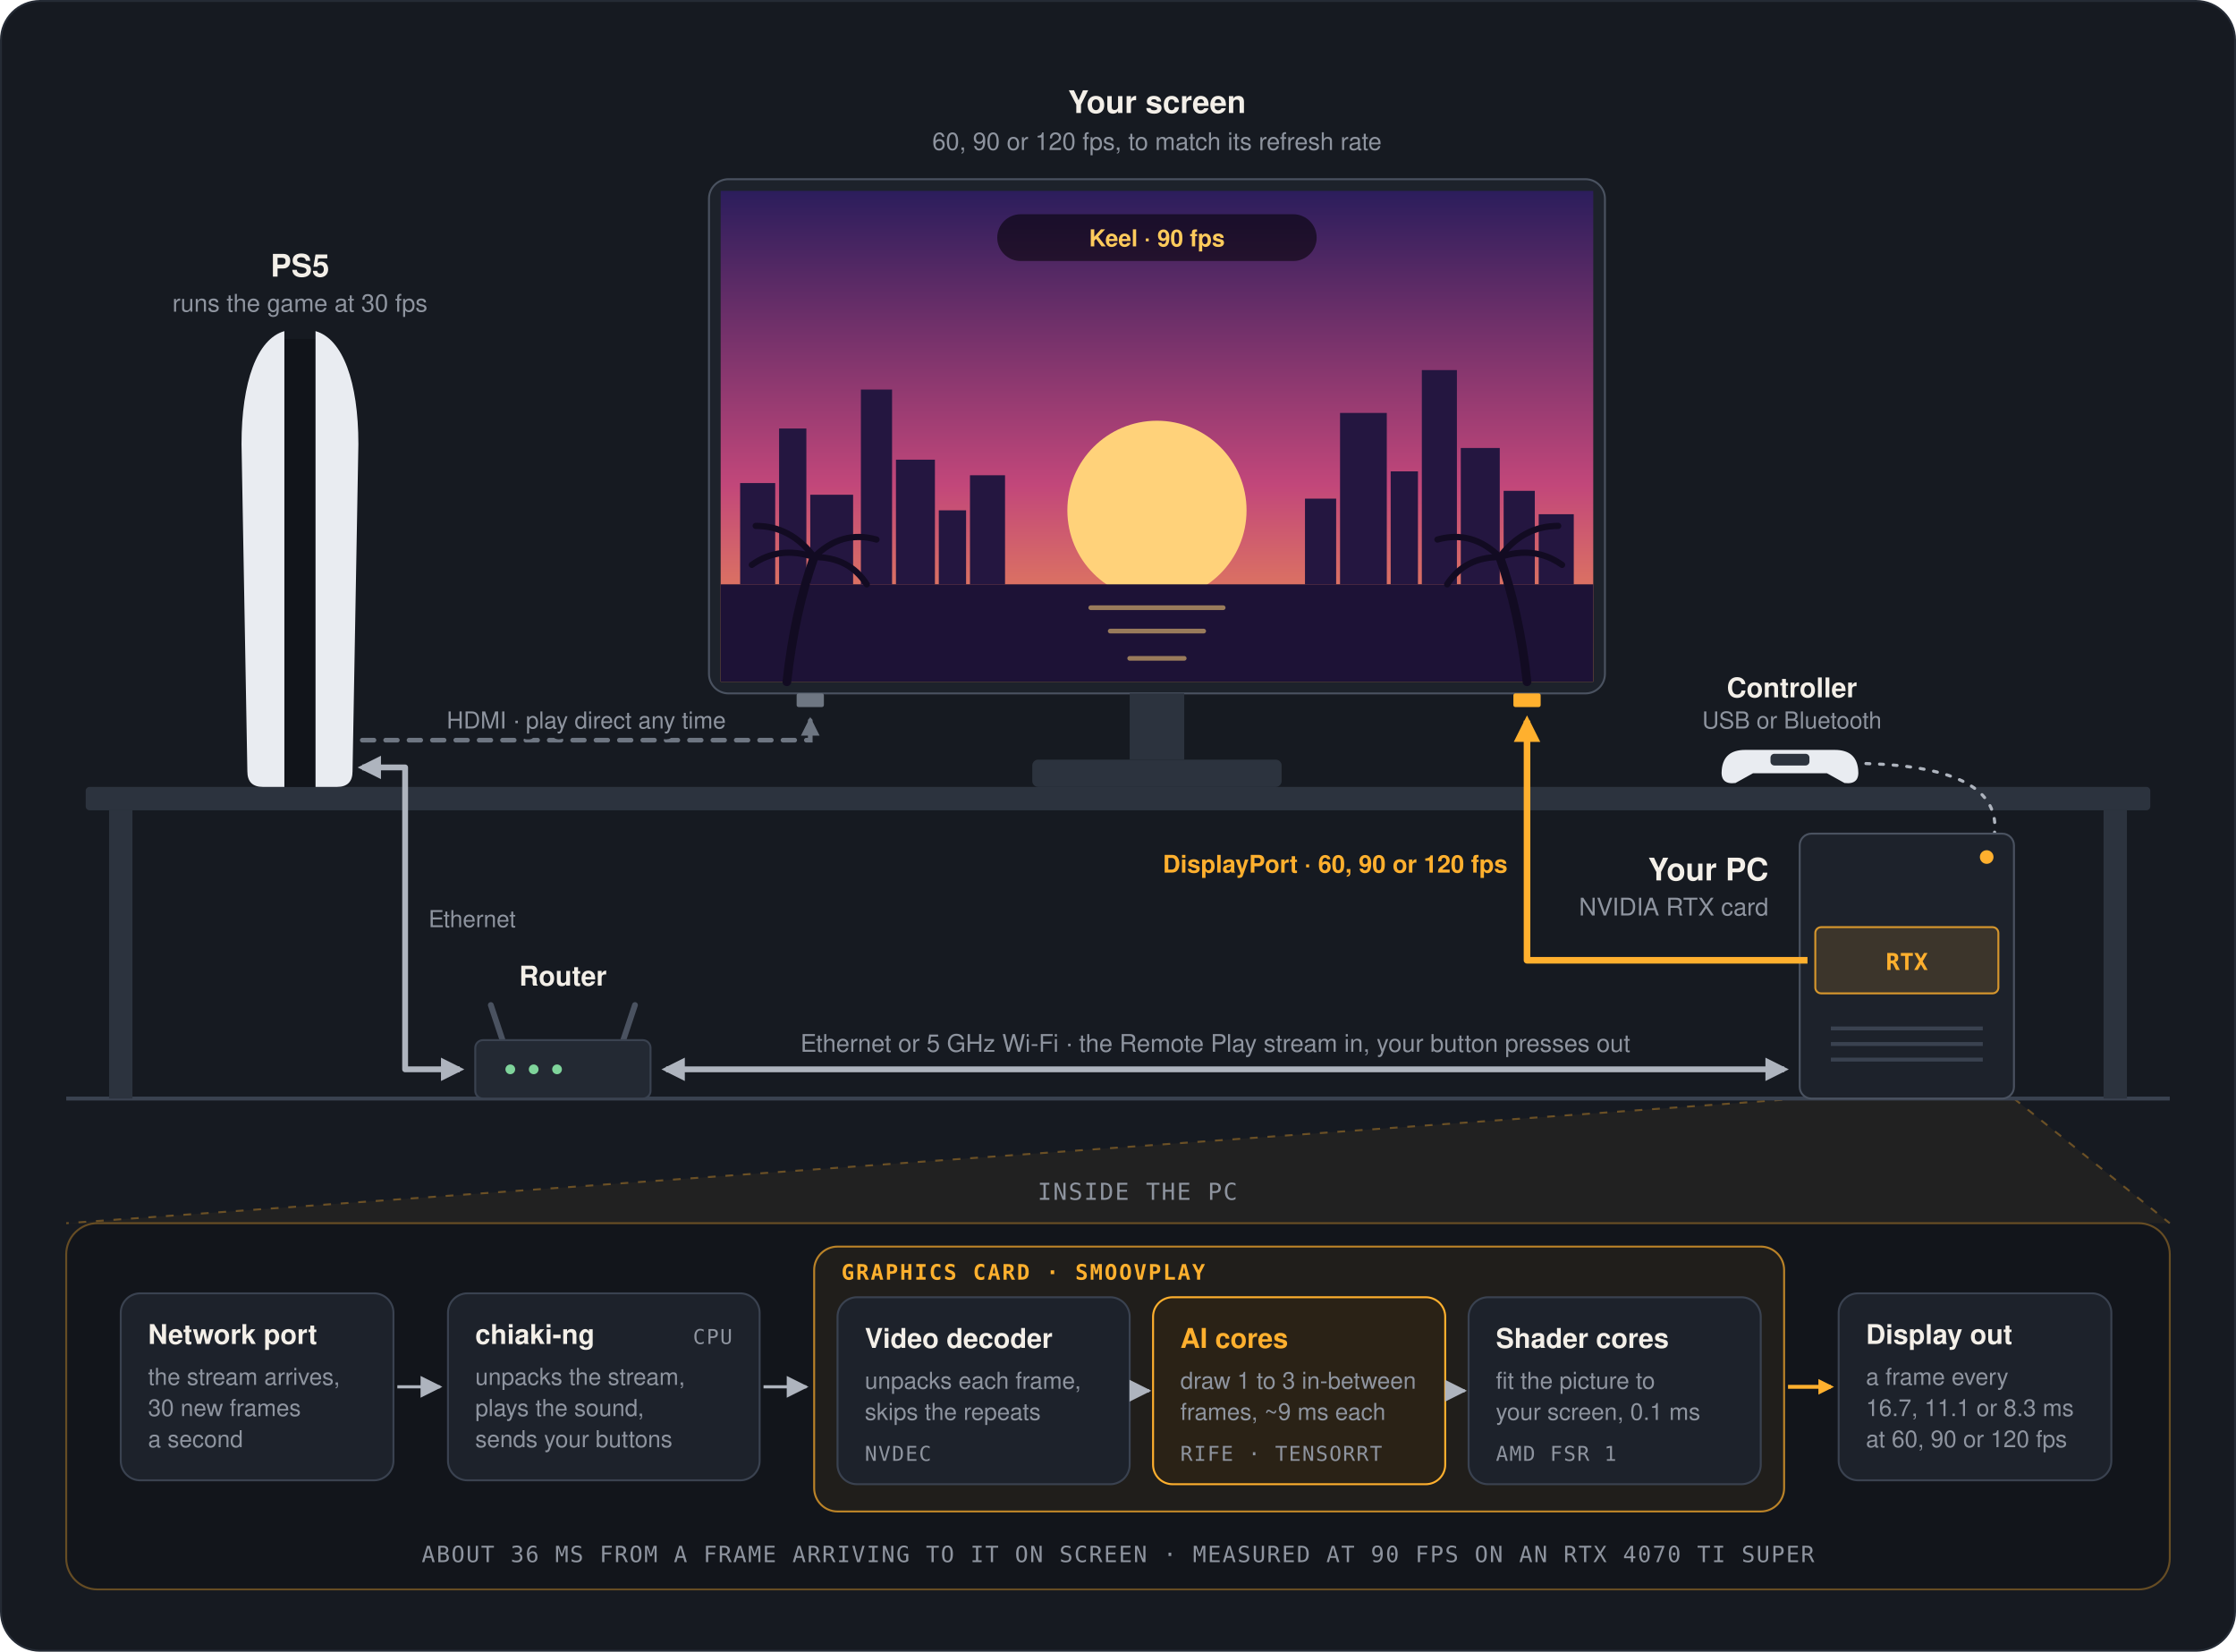
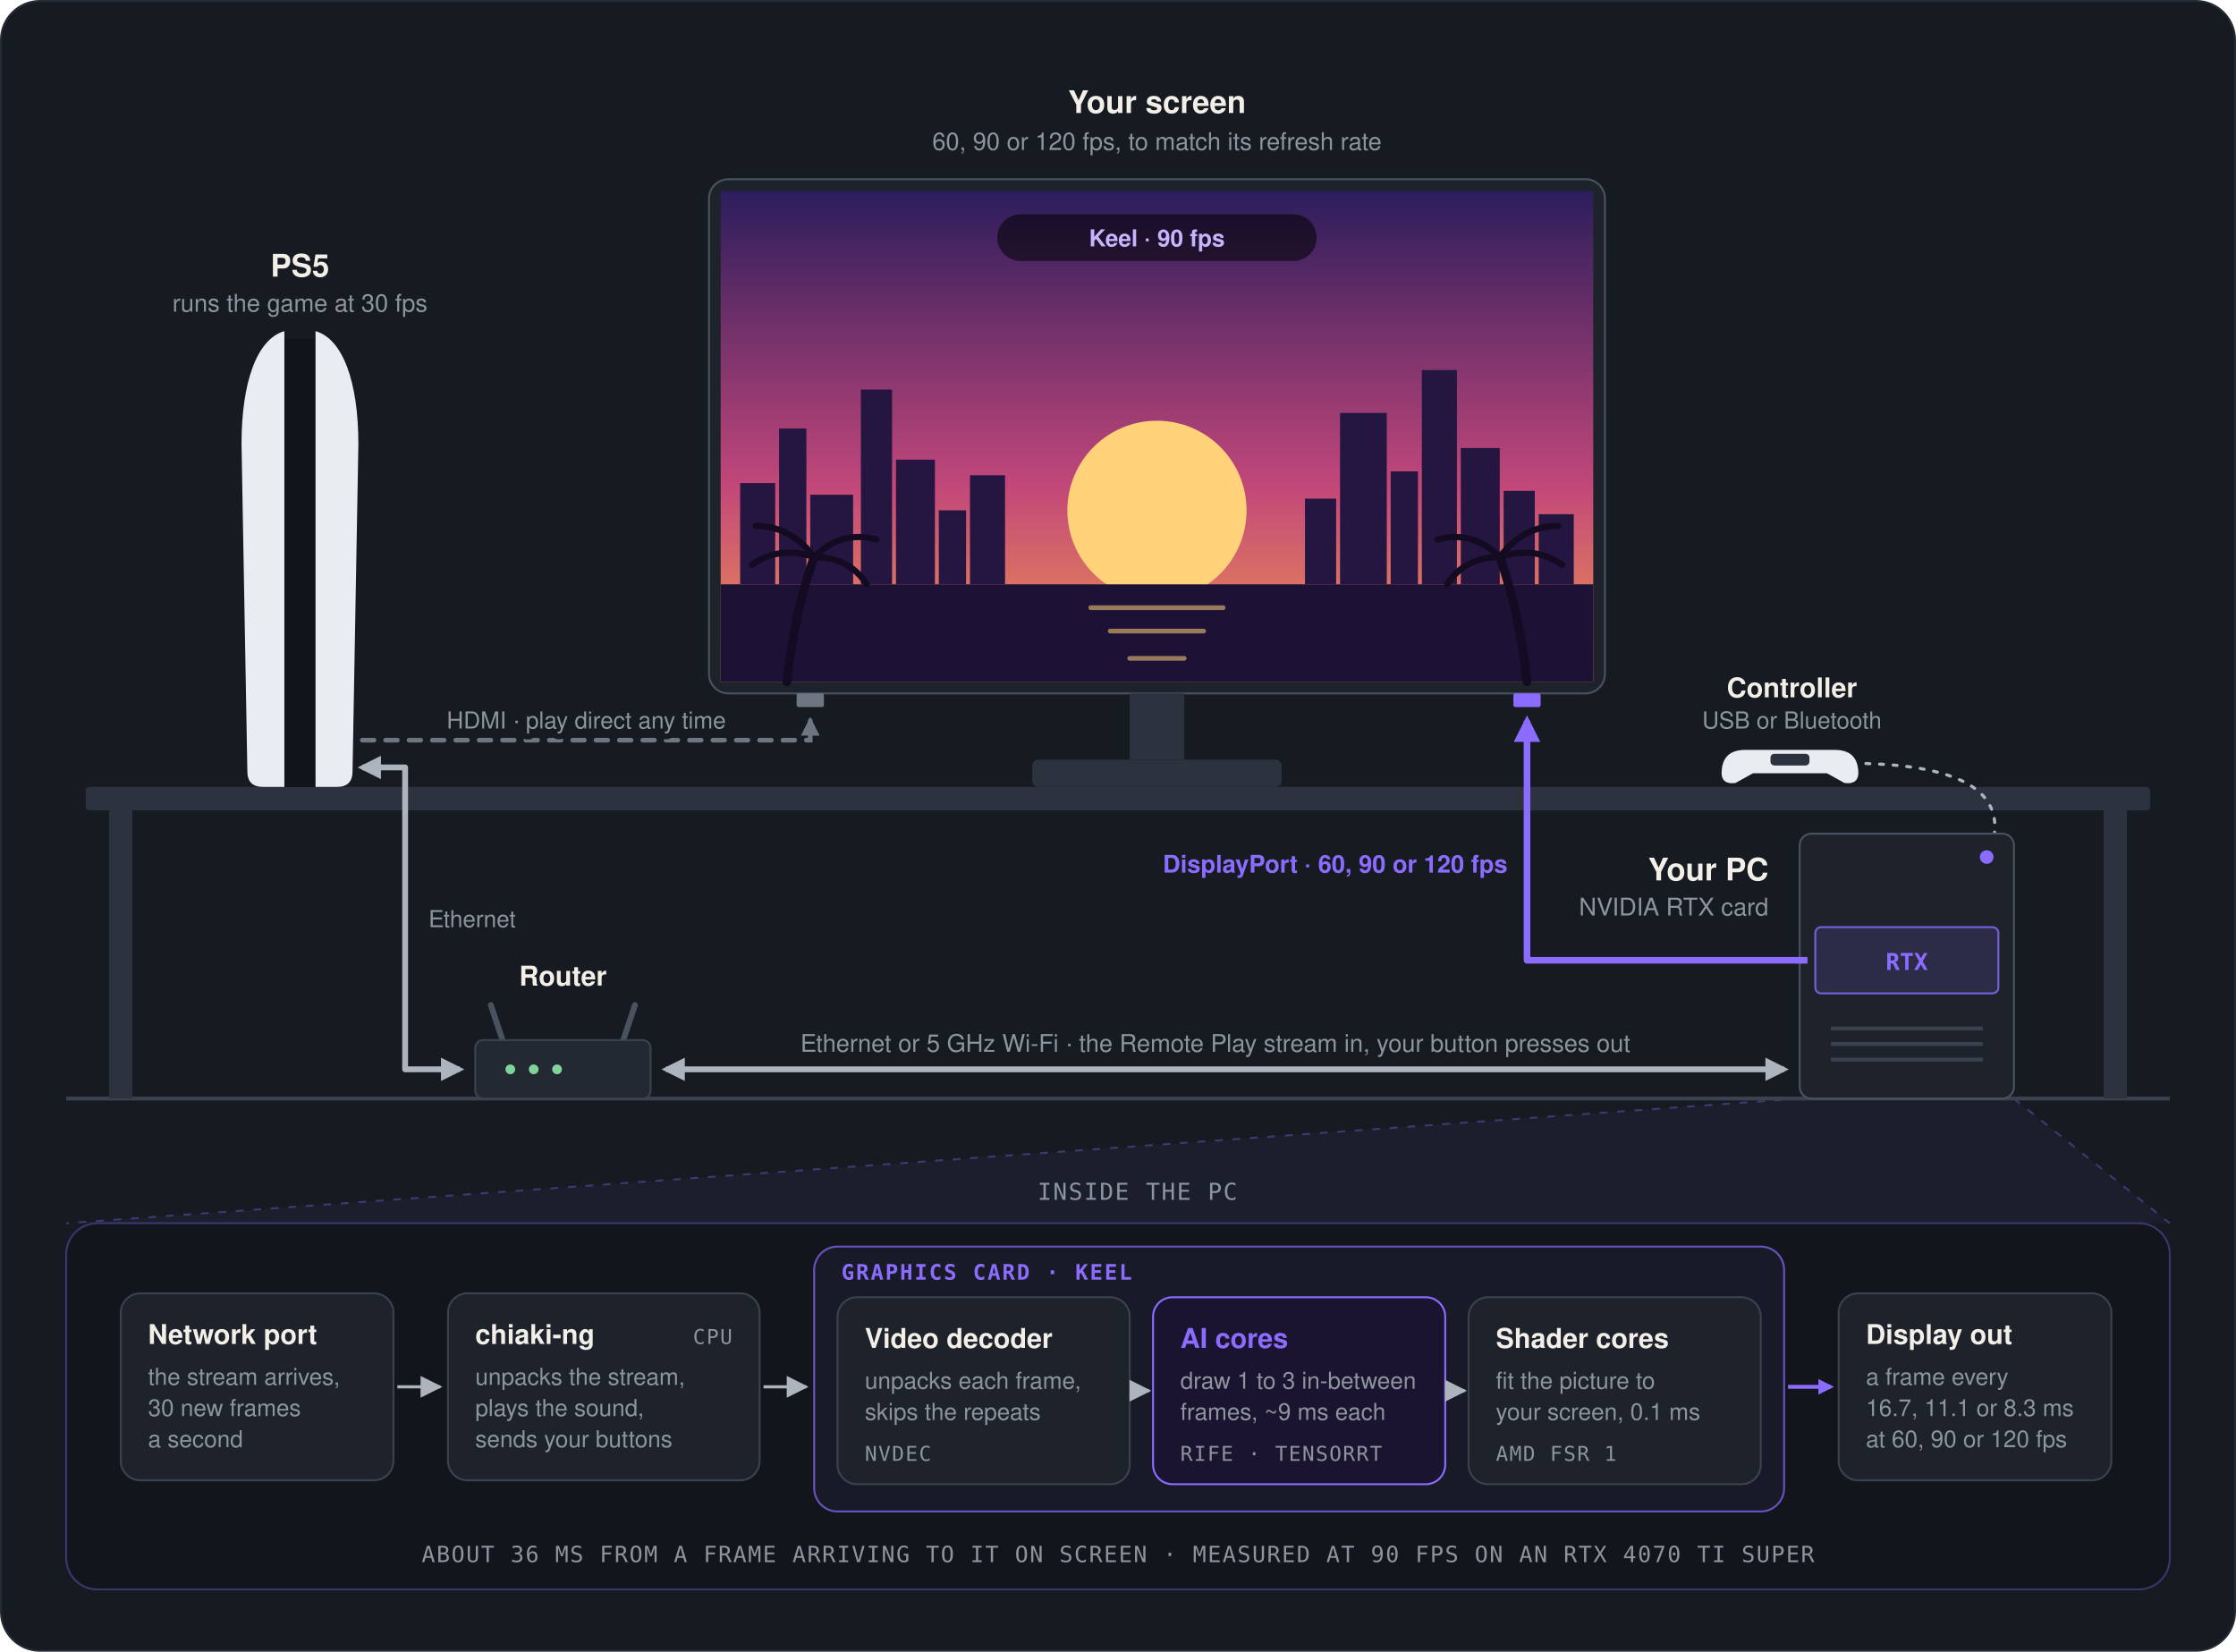
<svg xmlns="http://www.w3.org/2000/svg" viewBox="-24 -24 1148 848" width="1148" height="848">
  <style>
.t { font-family: 'Segoe UI', -apple-system, BlinkMacSystemFont, 'Helvetica Neue', Helvetica, Arial, sans-serif; fill: #F3EFE8; }
.s { font-family: 'Segoe UI', -apple-system, BlinkMacSystemFont, 'Helvetica Neue', Helvetica, Arial, sans-serif; fill: #8E949F; }
.m { font-family: ui-monospace, 'SF Mono', 'Cascadia Mono', Consolas, Menlo, monospace; fill: #8E949F; letter-spacing: 0.06em; }
.halo text { paint-order: stroke; stroke: #161A21; stroke-width: 6px; stroke-linejoin: round; }
</style>
  <rect x="-23.5" y="-23.5" width="1147" height="847" rx="20" fill="#161A21" stroke="#252B35" />
  <defs>
    <linearGradient id="phy-sky" x1="0" y1="0" x2="0" y2="1">
      <stop offset="0" stop-color="#2b1d5c" />
      <stop offset="0.6" stop-color="#c2477a" />
      <stop offset="1" stop-color="#f39a4c" />
    </linearGradient>
    <marker id="pm-n" viewBox="0 0 10 10" refX="8" refY="5" markerWidth="4" markerHeight="4" orient="auto-start-reverse">
      <path d="M0,0L10,5L0,10z" fill="#AEB4BE" />
    </marker>
    <marker id="pm-a" viewBox="0 0 10 10" refX="8" refY="5" markerWidth="4" markerHeight="4" orient="auto-start-reverse">
-       <path d="M0,0L10,5L0,10z" fill="#FFB02E" />
+       <path d="M0,0L10,5L0,10z" fill="#8B6CFF" />
    </marker>
    <marker id="pm-m" viewBox="0 0 10 10" refX="8" refY="5" markerWidth="4" markerHeight="4" orient="auto">
      <path d="M0,0L10,5L0,10z" fill="#6E7682" />
    </marker>
    <marker id="pm-s" viewBox="0 0 10 10" refX="9" refY="5" markerWidth="7" markerHeight="7" orient="auto">
      <path d="M0,0L10,5L0,10z" fill="#AEB4BE" />
    </marker>
  </defs>
-   <polygon points="900,540 1010,540 1090,604 10,604" fill="#FFB02E" fill-opacity="0.05" />
-   <line x1="900" y1="540" x2="10" y2="604" stroke="#FFB02E" stroke-opacity="0.35" stroke-dasharray="4 5" />
-   <line x1="1010" y1="540" x2="1090" y2="604" stroke="#FFB02E" stroke-opacity="0.35" stroke-dasharray="4 5" />
+   <polygon points="900,540 1010,540 1090,604 10,604" fill="#8B6CFF" fill-opacity="0.05" />
+   <line x1="900" y1="540" x2="10" y2="604" stroke="#8B6CFF" stroke-opacity="0.35" stroke-dasharray="4 5" />
+   <line x1="1010" y1="540" x2="1090" y2="604" stroke="#8B6CFF" stroke-opacity="0.35" stroke-dasharray="4 5" />
  <text class="m" x="560" y="592" font-size="12" text-anchor="middle">INSIDE THE PC</text>
  <line x1="10" y1="540" x2="1090" y2="540" stroke="#3A4250" stroke-width="2" />
  <rect x="20" y="380" width="1060" height="12" rx="2" fill="#2C333E" />
  <rect x="32" y="392" width="12" height="148" fill="#2C333E" />
  <rect x="1056" y="392" width="12" height="148" fill="#2C333E" />
  <text class="t" x="570" y="34" font-size="16" font-weight="700" text-anchor="middle">Your screen</text>
  <text class="s" x="570" y="53" font-size="12.5" text-anchor="middle">60, 90 or 120 fps, to match its refresh rate</text>
  <rect x="340" y="68" width="460" height="264" rx="10" fill="#1D222B" stroke="#4A5260" />
  <rect x="346" y="74" width="448" height="252" fill="url(#phy-sky)" />
  <circle cx="570" cy="238" r="46" fill="#ffd27a" />
  <g fill="#241640">
    <rect x="356" y="224" width="18" height="52" />
    <rect x="376" y="196" width="14" height="80" />
    <rect x="392" y="230" width="22" height="46" />
    <rect x="418" y="176" width="16" height="100" />
    <rect x="436" y="212" width="20" height="64" />
    <rect x="458" y="238" width="14" height="38" />
    <rect x="474" y="220" width="18" height="56" />
    <rect x="646" y="232" width="16" height="44" />
    <rect x="664" y="188" width="24" height="88" />
    <rect x="690" y="218" width="14" height="58" />
    <rect x="706" y="166" width="18" height="110" />
    <rect x="726" y="206" width="20" height="70" />
    <rect x="748" y="228" width="16" height="48" />
    <rect x="766" y="240" width="18" height="36" />
  </g>
  <rect x="346" y="276" width="448" height="50" fill="#1d1236" />
  <g stroke="#ffd27a" stroke-width="2.4" stroke-linecap="round" opacity="0.55">
    <line x1="536" y1="288" x2="604" y2="288" />
    <line x1="546" y1="300" x2="594" y2="300" />
    <line x1="556" y1="314" x2="584" y2="314" />
  </g>
  <g fill="none" stroke="#120b22" stroke-linecap="round">
    <path d="M380,326 Q384,290 394,262" stroke-width="4.5" />
    <path d="M394,262 q-18,-6 -32,4 M394,262 q-12,-16 -30,-16 M394,262 q14,-14 32,-9 M394,262 q18,0 27,14" stroke-width="3.2" />
    <path d="M760,326 Q756,290 746,262" stroke-width="4.5" />
    <path d="M746,262 q18,-6 32,4 M746,262 q12,-16 30,-16 M746,262 q-14,-14 -32,-9 M746,262 q-18,0 -27,14" stroke-width="3.2" />
  </g>
  <rect x="488" y="86" width="164" height="24" rx="12" fill="#000" fill-opacity="0.55" />
-   <text x="570" y="102.5" font-size="12" font-weight="600" text-anchor="middle" fill="#FFCB5C" font-family="'Segoe UI', -apple-system, BlinkMacSystemFont, 'Helvetica Neue', Helvetica, Arial, sans-serif">Keel · 90 fps</text>
+   <text x="570" y="102.5" font-size="12" font-weight="600" text-anchor="middle" fill="#C4B5FD" font-family="'Segoe UI', -apple-system, BlinkMacSystemFont, 'Helvetica Neue', Helvetica, Arial, sans-serif">Keel · 90 fps</text>
  <rect x="556" y="332" width="28" height="34" fill="#2C333E" />
  <rect x="506" y="366" width="128" height="14" rx="3" fill="#2C333E" />
  <rect x="385" y="332" width="14" height="7" rx="1" fill="#6E7682" />
-   <rect x="753" y="332" width="14" height="7" rx="1" fill="#FFB02E" />
+   <rect x="753" y="332" width="14" height="7" rx="1" fill="#8B6CFF" />
  <text class="t" x="130" y="118" font-size="16" font-weight="700" text-anchor="middle">PS5</text>
  <text class="s" x="130" y="136" font-size="12.5" text-anchor="middle">runs the game at 30 fps</text>
  <rect x="122" y="150" width="16" height="230" fill="#11141A" />
  <path d="M122,146 C108,150 100,172 100,204 L103,372 Q103,380 111,380 L122,380 Z" fill="#E9ECF1" />
  <path d="M138,146 C152,150 160,172 160,204 L157,372 Q157,380 149,380 L138,380 Z" fill="#E9ECF1" />
  <text class="t" x="896" y="334" font-size="14" font-weight="600" text-anchor="middle">Controller</text>
  <text class="s" x="896" y="350" font-size="12" text-anchor="middle">USB or Bluetooth</text>
  <g transform="translate(830,-2)">
    <path d="M42,363 H88 Q99,363 100,373 Q101,381 93,380 L84,375 H46 L37,380 Q29,381 30,373 Q31,363 42,363 Z" fill="#E9ECF1" />
    <rect x="55" y="365" width="20" height="6" rx="2" fill="#2C333E" />
  </g>
  <path d="M934,368 Q1004,370 1000,404" fill="none" stroke="#AEB4BE" stroke-width="1.6" stroke-dasharray="2 5" stroke-linecap="round" />
  <text class="t" x="265" y="482" font-size="14" font-weight="600" text-anchor="middle">Router</text>
  <line x1="234" y1="510" x2="228" y2="492" stroke="#4A5260" stroke-width="3" stroke-linecap="round" />
  <line x1="296" y1="510" x2="302" y2="492" stroke="#4A5260" stroke-width="3" stroke-linecap="round" />
  <rect x="220" y="510" width="90" height="30" rx="4" fill="#232933" stroke="#3A4250" />
  <circle cx="238" cy="525" r="2.5" fill="#7FD49B" />
  <circle cx="250" cy="525" r="2.5" fill="#7FD49B" />
  <circle cx="262" cy="525" r="2.5" fill="#7FD49B" />
  <text class="t" x="884" y="428" font-size="16" font-weight="700" text-anchor="end">Your PC</text>
  <text class="s" x="884" y="446" font-size="12.5" text-anchor="end">NVIDIA RTX card</text>
  <rect x="900" y="404" width="110" height="136" rx="6" fill="#1D222B" stroke="#4A5260" />
-   <circle cx="996" cy="416" r="3.5" fill="#FFB02E" />
-   <rect x="908" y="452" width="94" height="34" rx="3" fill="#FFB02E" fill-opacity="0.14" stroke="#FFB02E" stroke-opacity="0.8" />
-   <text x="955" y="474" font-size="12" font-weight="700" text-anchor="middle" fill="#FFB02E" font-family="ui-monospace, 'SF Mono', 'Cascadia Mono', Consolas, Menlo, monospace">RTX</text>
+   <circle cx="996" cy="416" r="3.5" fill="#8B6CFF" />
+   <rect x="908" y="452" width="94" height="34" rx="3" fill="#8B6CFF" fill-opacity="0.14" stroke="#8B6CFF" stroke-opacity="0.8" />
+   <text x="955" y="474" font-size="12" font-weight="700" text-anchor="middle" fill="#8B6CFF" font-family="ui-monospace, 'SF Mono', 'Cascadia Mono', Consolas, Menlo, monospace">RTX</text>
  <g stroke="#3A4250" stroke-width="2">
    <line x1="916" y1="504" x2="994" y2="504" />
    <line x1="916" y1="512" x2="994" y2="512" />
    <line x1="916" y1="520" x2="994" y2="520" />
  </g>
  <path d="M162,356 H392 V346" fill="none" stroke="#6E7682" stroke-width="2.4" stroke-dasharray="6 6" stroke-linecap="round" marker-end="url(#pm-m)" />
  <path d="M162,370 H184 V525 H212" fill="none" stroke="#AEB4BE" stroke-width="3" stroke-linejoin="round" marker-start="url(#pm-n)" marker-end="url(#pm-n)" />
  <path d="M318,525 H892" fill="none" stroke="#AEB4BE" stroke-width="3" marker-start="url(#pm-n)" marker-end="url(#pm-n)" />
-   <path d="M904,469 H760 V346" fill="none" stroke="#FFB02E" stroke-width="3.4" stroke-linejoin="round" marker-end="url(#pm-a)" />
+   <path d="M904,469 H760 V346" fill="none" stroke="#8B6CFF" stroke-width="3.4" stroke-linejoin="round" marker-end="url(#pm-a)" />
  <g class="halo">
    <text class="s" x="277" y="350" font-size="12" text-anchor="middle">HDMI · play direct any time</text>
    <text class="s" x="196" y="452" font-size="12">Ethernet</text>
    <text class="s" x="600" y="516" font-size="12.5" text-anchor="middle">Ethernet or 5 GHz Wi-Fi · the Remote Play stream in, your button presses out</text>
-     <text x="750" y="424" font-size="12.5" font-weight="600" text-anchor="end" fill="#FFB02E" font-family="'Segoe UI', -apple-system, BlinkMacSystemFont, 'Helvetica Neue', Helvetica, Arial, sans-serif">DisplayPort · 60, 90 or 120 fps</text>
+     <text x="750" y="424" font-size="12.5" font-weight="600" text-anchor="end" fill="#8B6CFF" font-family="'Segoe UI', -apple-system, BlinkMacSystemFont, 'Helvetica Neue', Helvetica, Arial, sans-serif">DisplayPort · 60, 90 or 120 fps</text>
  </g>
-   <rect x="10" y="604" width="1080" height="188" rx="16" fill="#12151B" stroke="#FFB02E" stroke-opacity="0.35" />
+   <rect x="10" y="604" width="1080" height="188" rx="16" fill="#12151B" stroke="#8B6CFF" stroke-opacity="0.35" />
  <rect x="38" y="640" width="140" height="96" rx="10" fill="#1D222B" stroke="#3A4250" />
  <text class="t" x="52" y="666" font-size="14" font-weight="700">Network port</text>
  <text class="s" x="52" y="687" font-size="12">the stream arrives,</text>
  <text class="s" x="52" y="703" font-size="12">30 new frames</text>
  <text class="s" x="52" y="719" font-size="12">a second</text>
  <line x1="180" y1="688" x2="202" y2="688" stroke="#AEB4BE" stroke-width="1.6" marker-end="url(#pm-s)" />
  <rect x="206" y="640" width="160" height="96" rx="10" fill="#1D222B" stroke="#3A4250" />
  <text class="t" x="220" y="666" font-size="14" font-weight="700">chiaki-ng</text>
  <text class="m" x="352" y="666" font-size="10.5" text-anchor="end">CPU</text>
  <text class="s" x="220" y="687" font-size="12">unpacks the stream,</text>
  <text class="s" x="220" y="703" font-size="12">plays the sound,</text>
  <text class="s" x="220" y="719" font-size="12">sends your buttons</text>
  <line x1="368" y1="688" x2="390" y2="688" stroke="#AEB4BE" stroke-width="1.6" marker-end="url(#pm-s)" />
-   <rect x="394" y="616" width="498" height="136" rx="12" fill="#FFB02E" fill-opacity="0.06" stroke="#FFB02E" stroke-opacity="0.7" />
-   <text x="408" y="633" font-size="11" font-weight="600" fill="#FFB02E" letter-spacing="0.08em" font-family="ui-monospace, 'SF Mono', 'Cascadia Mono', Consolas, Menlo, monospace">GRAPHICS CARD · SMOOVPLAY</text>
+   <rect x="394" y="616" width="498" height="136" rx="12" fill="#8B6CFF" fill-opacity="0.06" stroke="#8B6CFF" stroke-opacity="0.7" />
+   <text x="408" y="633" font-size="11" font-weight="600" fill="#8B6CFF" letter-spacing="0.08em" font-family="ui-monospace, 'SF Mono', 'Cascadia Mono', Consolas, Menlo, monospace">GRAPHICS CARD · KEEL</text>
  <rect x="406" y="642" width="150" height="96" rx="10" fill="#1D222B" stroke="#3A4250" />
  <text class="t" x="420" y="668" font-size="14" font-weight="700">Video decoder</text>
  <text class="s" x="420" y="689" font-size="12">unpacks each frame,</text>
  <text class="s" x="420" y="705" font-size="12">skips the repeats</text>
  <text class="m" x="420" y="726" font-size="10.5">NVDEC</text>
  <line x1="557" y1="690" x2="566" y2="690" stroke="#AEB4BE" stroke-width="1.6" marker-end="url(#pm-s)" />
-   <rect x="568" y="642" width="150" height="96" rx="10" fill="#2A2216" stroke="#FFB02E" />
-   <text x="582" y="668" font-size="14" font-weight="700" fill="#FFB02E" font-family="'Segoe UI', -apple-system, BlinkMacSystemFont, 'Helvetica Neue', Helvetica, Arial, sans-serif">AI cores</text>
+   <rect x="568" y="642" width="150" height="96" rx="10" fill="#1A1430" stroke="#8B6CFF" />
+   <text x="582" y="668" font-size="14" font-weight="700" fill="#8B6CFF" font-family="'Segoe UI', -apple-system, BlinkMacSystemFont, 'Helvetica Neue', Helvetica, Arial, sans-serif">AI cores</text>
  <text class="s" x="582" y="689" font-size="12">draw 1 to 3 in-between</text>
  <text class="s" x="582" y="705" font-size="12">frames, ~9 ms each</text>
  <text class="m" x="582" y="726" font-size="10.5">RIFE · TENSORRT</text>
  <line x1="719" y1="690" x2="728" y2="690" stroke="#AEB4BE" stroke-width="1.6" marker-end="url(#pm-s)" />
  <rect x="730" y="642" width="150" height="96" rx="10" fill="#1D222B" stroke="#3A4250" />
  <text class="t" x="744" y="668" font-size="14" font-weight="700">Shader cores</text>
  <text class="s" x="744" y="689" font-size="12">fit the picture to</text>
  <text class="s" x="744" y="705" font-size="12">your screen, 0.1 ms</text>
  <text class="m" x="744" y="726" font-size="10.5">AMD FSR 1</text>
-   <line x1="894" y1="688" x2="916" y2="688" stroke="#FFB02E" stroke-width="2" marker-end="url(#pm-a)" />
+   <line x1="894" y1="688" x2="916" y2="688" stroke="#8B6CFF" stroke-width="2" marker-end="url(#pm-a)" />
  <rect x="920" y="640" width="140" height="96" rx="10" fill="#1D222B" stroke="#3A4250" />
  <text class="t" x="934" y="666" font-size="14" font-weight="700">Display out</text>
  <text class="s" x="934" y="687" font-size="12">a frame every</text>
  <text class="s" x="934" y="703" font-size="12">16.7, 11.1 or 8.3 ms</text>
  <text class="s" x="934" y="719" font-size="12">at 60, 90 or 120 fps</text>
  <text class="m" x="550" y="778" font-size="11.5" text-anchor="middle">ABOUT 36 MS FROM A FRAME ARRIVING TO IT ON SCREEN · MEASURED AT 90 FPS ON AN RTX 4070 TI SUPER</text>
</svg>
